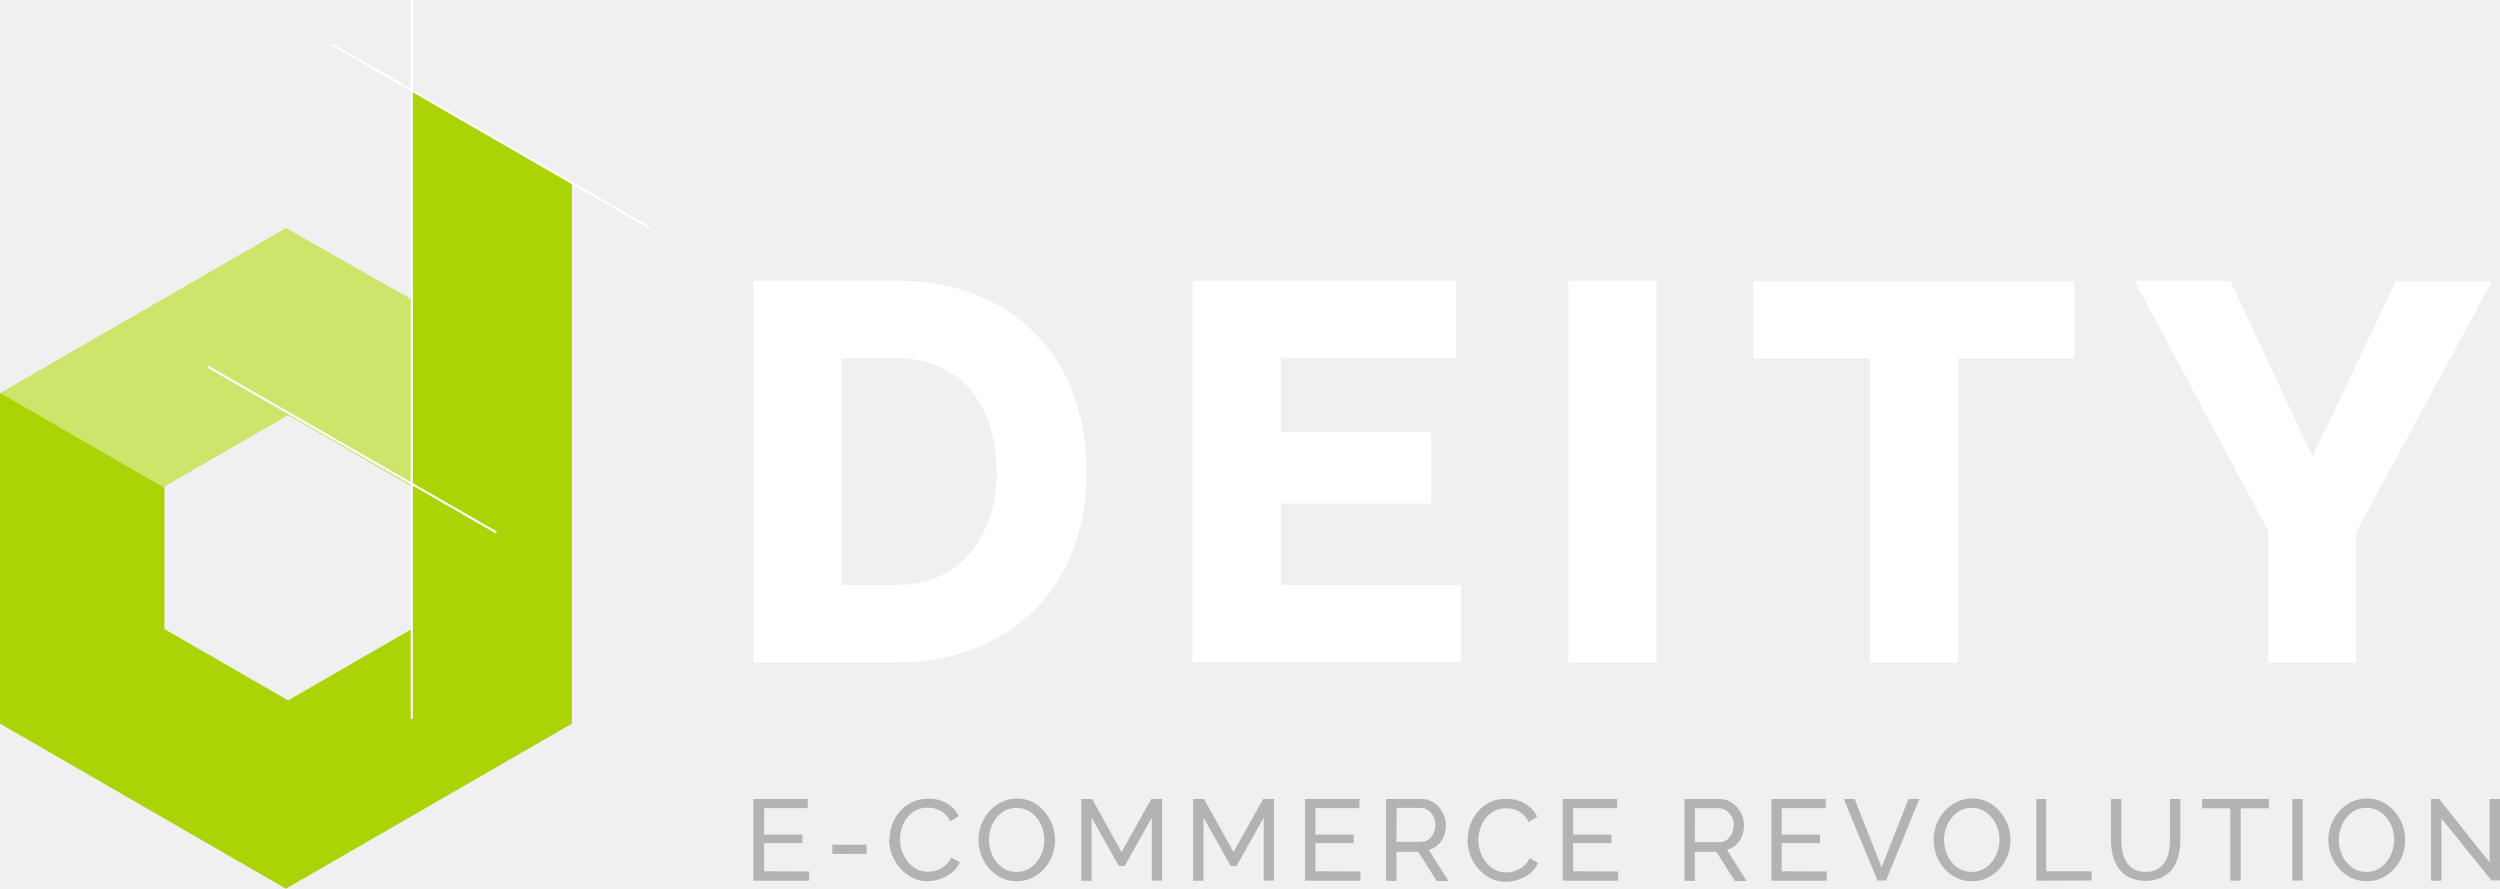
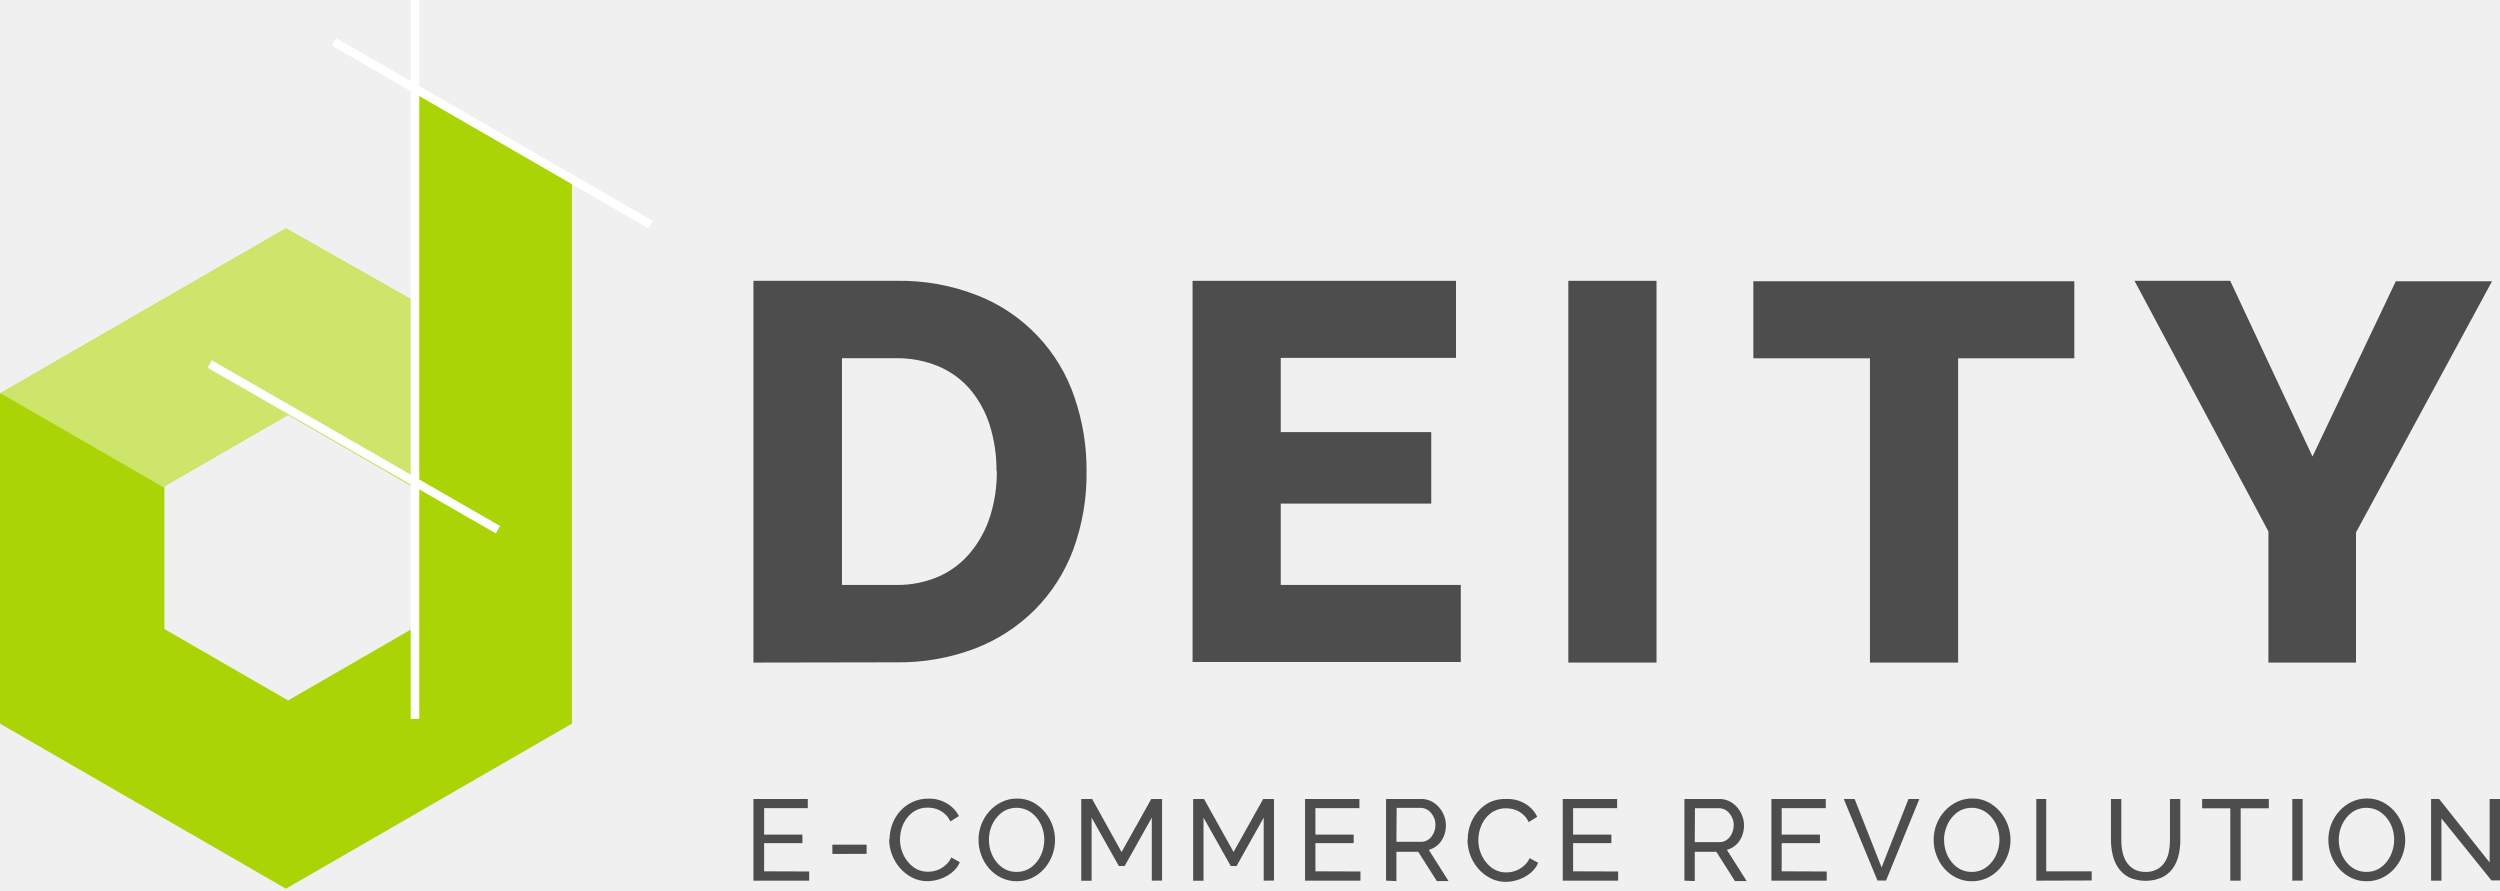
- <svg xmlns="http://www.w3.org/2000/svg" id="Layer_1" data-name="Layer 1" viewBox="0 0 292 103.8">
-   <defs>
-     <style>.cls-1{fill:#aad406;}.cls-2{fill:#cce56a;}.cls-3{fill:#fff;}.cls-4{fill:#b3b3b3;}</style>
-   </defs>
-   <path class="cls-1" d="M33.39,103.48,0,84.2V45.64l33.4-19.28,14.7,8.34V10.23l18.7,10.83V84.2Zm14.7-30.33V56.47L33.64,48.13,19.2,56.47V73.15l14.45,8.34Z" transform="translate(0 0.32)" />
-   <polygon class="cls-2" points="19.2 56.79 33.65 48.45 48.09 56.79 48.09 35.01 33.4 26.67 0.05 45.93 19.2 56.98 19.2 56.79" />
-   <rect class="cls-3" x="47.97" width="0.25" height="83.96" />
-   <rect class="cls-3" x="57.2" y="-5.78" width="0.25" height="42.7" transform="translate(15.17 57.75) rotate(-60)" />
-   <rect class="cls-3" x="40.81" y="33.01" width="0.25" height="38.7" transform="matrix(0.5, -0.87, 0.87, 0.5, -24.88, 61.95)" />
-   <path class="cls-3" d="M88,77.07V32.48h16.64a24.63,24.63,0,0,1,9.67,1.76A19.45,19.45,0,0,1,125.5,46.08a26,26,0,0,1,1.41,8.64,25.64,25.64,0,0,1-1.57,9.2,19.77,19.77,0,0,1-4.49,7,20.14,20.14,0,0,1-7,4.52,25,25,0,0,1-9.14,1.6Zm28.39-22.36a17.33,17.33,0,0,0-.79-5.37,12.07,12.07,0,0,0-2.29-4.18,10,10,0,0,0-3.71-2.7,12.48,12.48,0,0,0-5-.94H98.34V68h6.34a12,12,0,0,0,5-1,10.16,10.16,0,0,0,3.67-2.79A12.72,12.72,0,0,0,115.64,60,17.11,17.11,0,0,0,116.43,54.72Z" transform="translate(0 0.32)" />
-   <path class="cls-3" d="M170.62,68v9H139.29V32.48h30.77v9H149.59v8.67h17.58v8.35H149.59V68Z" transform="translate(0 0.32)" />
-   <path class="cls-3" d="M183.18,77.07V32.48h10.3V77.07Z" transform="translate(0 0.32)" />
-   <path class="cls-3" d="M242.28,41.53H228.71V77.07h-10.3V41.53H204.79v-9h37.49Z" transform="translate(0 0.32)" />
-   <path class="cls-3" d="M260.49,32.48,270.1,53l9.73-20.47h11.24L275.18,61.87v15.2H264.95V61.75L249.31,32.48Z" transform="translate(0 0.32)" />
-   <path class="cls-4" d="M94.51,101.47v1.07H88V93h6.35v1.07H89.25v3.09h4.47v1H89.25v3.29Z" transform="translate(0 0.32)" />
-   <path class="cls-4" d="M97.22,99.42V98.34h4v1.07Z" transform="translate(0 0.32)" />
-   <path class="cls-4" d="M103.9,97.71a5.1,5.1,0,0,1,.3-1.71,4.76,4.76,0,0,1,.89-1.53,4.46,4.46,0,0,1,1.43-1.09,4.29,4.29,0,0,1,1.92-.42,4,4,0,0,1,2.19.58A3.59,3.59,0,0,1,112,95l-1,.62a2.78,2.78,0,0,0-.52-.76,2.67,2.67,0,0,0-.66-.5,2.83,2.83,0,0,0-.73-.27,3.52,3.52,0,0,0-.74-.08,2.91,2.91,0,0,0-1.4.33,3.24,3.24,0,0,0-1,.86,3.71,3.71,0,0,0-.62,1.19,4.44,4.44,0,0,0-.21,1.34,4.12,4.12,0,0,0,.25,1.43,3.94,3.94,0,0,0,.69,1.2,3.36,3.36,0,0,0,1,.83,2.84,2.84,0,0,0,1.32.31,3.34,3.34,0,0,0,.77-.09,2.83,2.83,0,0,0,.76-.3,3.24,3.24,0,0,0,.68-.52,2.56,2.56,0,0,0,.52-.76l1,.55a3,3,0,0,1-.64.95,4,4,0,0,1-.93.69,4.71,4.71,0,0,1-1.09.43,4.54,4.54,0,0,1-1.13.15,3.81,3.81,0,0,1-1.8-.43,4.79,4.79,0,0,1-1.42-1.12,5.21,5.21,0,0,1-1.25-3.36Z" transform="translate(0 0.32)" />
-   <path class="cls-4" d="M118.77,102.61a4.06,4.06,0,0,1-1.83-.41,4.52,4.52,0,0,1-1.42-1.09,4.94,4.94,0,0,1-.91-1.55,5.12,5.12,0,0,1-.32-1.78,5,5,0,0,1,.34-1.83,5,5,0,0,1,.95-1.54A4.55,4.55,0,0,1,117,93.35a4.09,4.09,0,0,1,1.79-.4,3.92,3.92,0,0,1,1.83.42A4.68,4.68,0,0,1,122,94.48a5.14,5.14,0,0,1,1.23,3.31,5,5,0,0,1-.34,1.83,5,5,0,0,1-.94,1.54,4.52,4.52,0,0,1-1.42,1.06A4.09,4.09,0,0,1,118.77,102.61Zm-3.26-4.83a4.25,4.25,0,0,0,.23,1.4,3.87,3.87,0,0,0,.66,1.2,3.22,3.22,0,0,0,1,.83,2.9,2.9,0,0,0,1.34.31,2.81,2.81,0,0,0,1.37-.33,3.34,3.34,0,0,0,1-.86,3.83,3.83,0,0,0,.64-1.2,4.3,4.3,0,0,0,.22-1.36,4.25,4.25,0,0,0-.23-1.4,3.73,3.73,0,0,0-.67-1.19,3.36,3.36,0,0,0-1-.83,3,3,0,0,0-2.69,0,3.3,3.3,0,0,0-1,.85,3.86,3.86,0,0,0-.65,1.19A4.22,4.22,0,0,0,115.51,97.78Z" transform="translate(0 0.32)" />
-   <path class="cls-4" d="M134.53,102.54V95.18l-3.17,5.65h-.68l-3.18-5.65v7.37h-1.21V93h1.27L131,99.2,134.47,93h1.26v9.53Z" transform="translate(0 0.32)" />
-   <path class="cls-4" d="M147.6,102.54V95.18l-3.17,5.65h-.68l-3.18-5.65v7.37h-1.21V93h1.27l3.45,6.19L147.54,93h1.26v9.53Z" transform="translate(0 0.32)" />
-   <path class="cls-4" d="M158.9,101.47v1.07h-6.47V93h6.35v1.07h-5.14v3.09h4.47v1h-4.47v3.29Z" transform="translate(0 0.32)" />
-   <path class="cls-4" d="M161.89,102.54V93H166a2.59,2.59,0,0,1,1.16.26,2.92,2.92,0,0,1,.91.7,3.33,3.33,0,0,1,.6,1,3,3,0,0,1,.21,1.11,3.28,3.28,0,0,1-.14,1,3,3,0,0,1-.4.84,2.69,2.69,0,0,1-.63.64,2.46,2.46,0,0,1-.83.39l2.31,3.65h-1.37l-2.17-3.42H163.1v3.42ZM163.1,98H166a1.42,1.42,0,0,0,.68-.16,1.61,1.61,0,0,0,.52-.44,2.11,2.11,0,0,0,.34-.64,2.36,2.36,0,0,0,.12-.75,2,2,0,0,0-.14-.76,2.23,2.23,0,0,0-.38-.63,1.71,1.71,0,0,0-.55-.43,1.49,1.49,0,0,0-.66-.15h-2.8Z" transform="translate(0 0.32)" />
-   <path class="cls-4" d="M171.43,97.71a5.09,5.09,0,0,1,.3-1.71,4.76,4.76,0,0,1,.89-1.53A4.46,4.46,0,0,1,174,93.38,4.29,4.29,0,0,1,176,93a4,4,0,0,1,2.19.58,3.59,3.59,0,0,1,1.36,1.5l-1,.62a2.77,2.77,0,0,0-.52-.76,2.66,2.66,0,0,0-.66-.5,2.83,2.83,0,0,0-.73-.27,3.52,3.52,0,0,0-.74-.08,2.91,2.91,0,0,0-1.4.33,3.24,3.24,0,0,0-1,.86,3.71,3.71,0,0,0-.62,1.19,4.45,4.45,0,0,0-.21,1.34,4.12,4.12,0,0,0,.25,1.43,3.94,3.94,0,0,0,.69,1.2,3.36,3.36,0,0,0,1,.83,2.85,2.85,0,0,0,1.32.31,3.34,3.34,0,0,0,.77-.09,2.82,2.82,0,0,0,.76-.3,3.23,3.23,0,0,0,.68-.52,2.56,2.56,0,0,0,.52-.76l1,.55a3,3,0,0,1-.64.95,4,4,0,0,1-.93.69,4.72,4.72,0,0,1-1.09.43,4.54,4.54,0,0,1-1.13.15,3.81,3.81,0,0,1-1.8-.43,4.79,4.79,0,0,1-1.42-1.12,5.21,5.21,0,0,1-1.25-3.36Z" transform="translate(0 0.32)" />
-   <path class="cls-4" d="M189,101.47v1.07h-6.47V93h6.35v1.07h-5.14v3.09h4.47v1h-4.47v3.29Z" transform="translate(0 0.32)" />
-   <path class="cls-4" d="M196.74,102.54V93h4.08a2.59,2.59,0,0,1,1.16.26,2.92,2.92,0,0,1,.91.7,3.34,3.34,0,0,1,.6,1,3,3,0,0,1,.21,1.11,3.28,3.28,0,0,1-.14,1,3,3,0,0,1-.4.84,2.69,2.69,0,0,1-.63.64,2.46,2.46,0,0,1-.83.39l2.31,3.65h-1.37l-2.17-3.42h-2.52v3.42Zm1.21-4.5h2.89a1.42,1.42,0,0,0,.68-.16,1.61,1.61,0,0,0,.52-.44,2.11,2.11,0,0,0,.34-.64,2.36,2.36,0,0,0,.12-.75,2,2,0,0,0-.14-.76,2.23,2.23,0,0,0-.38-.63,1.7,1.7,0,0,0-.55-.43,1.49,1.49,0,0,0-.66-.15h-2.8Z" transform="translate(0 0.32)" />
-   <path class="cls-4" d="M213.36,101.47v1.07H206.9V93h6.35v1.07H208.1v3.09h4.47v1H208.1v3.29Z" transform="translate(0 0.32)" />
-   <path class="cls-4" d="M216.62,93l3.15,8,3.14-8h1.27l-3.89,9.53h-1L215.35,93Z" transform="translate(0 0.32)" />
-   <path class="cls-4" d="M230.33,102.61a4.06,4.06,0,0,1-1.83-.41,4.52,4.52,0,0,1-1.42-1.09,4.94,4.94,0,0,1-.91-1.55,5.11,5.11,0,0,1-.32-1.78,5,5,0,0,1,.34-1.83,5,5,0,0,1,.95-1.54,4.55,4.55,0,0,1,1.43-1.07,4.09,4.09,0,0,1,1.79-.4,3.92,3.92,0,0,1,1.83.42,4.68,4.68,0,0,1,1.41,1.11,5.14,5.14,0,0,1,1.23,3.31,5,5,0,0,1-.34,1.83,5,5,0,0,1-.94,1.54,4.52,4.52,0,0,1-1.42,1.06A4.09,4.09,0,0,1,230.33,102.61Zm-3.26-4.83a4.25,4.25,0,0,0,.23,1.4,3.88,3.88,0,0,0,.66,1.2,3.21,3.21,0,0,0,1,.83,2.9,2.9,0,0,0,1.34.31,2.81,2.81,0,0,0,1.37-.33,3.34,3.34,0,0,0,1-.86,3.83,3.83,0,0,0,.64-1.2,4.28,4.28,0,0,0,0-2.76,3.73,3.73,0,0,0-.67-1.19,3.36,3.36,0,0,0-1-.83,3,3,0,0,0-2.69,0,3.3,3.3,0,0,0-1,.85,3.86,3.86,0,0,0-.65,1.19A4.22,4.22,0,0,0,227.06,97.78Z" transform="translate(0 0.32)" />
-   <path class="cls-4" d="M237.84,102.54V93H239v8.45h5.31v1.07Z" transform="translate(0 0.32)" />
-   <path class="cls-4" d="M250.6,101.52a2.7,2.7,0,0,0,1.38-.32,2.55,2.55,0,0,0,.88-.84,3.45,3.45,0,0,0,.46-1.18,6.8,6.8,0,0,0,.13-1.35V93h1.21v4.82a7.37,7.37,0,0,1-.22,1.83,4.37,4.37,0,0,1-.7,1.52,3.4,3.4,0,0,1-1.25,1,4.77,4.77,0,0,1-3.79,0,3.48,3.48,0,0,1-1.25-1.07,4.33,4.33,0,0,1-.68-1.53,7.58,7.58,0,0,1-.21-1.78V93h1.21v4.82a6.6,6.6,0,0,0,.14,1.38,3.48,3.48,0,0,0,.47,1.17,2.53,2.53,0,0,0,.87.83A2.68,2.68,0,0,0,250.6,101.52Z" transform="translate(0 0.32)" />
-   <path class="cls-4" d="M265,94.09h-3.29v8.45h-1.21V94.09h-3.29V93H265Z" transform="translate(0 0.32)" />
-   <path class="cls-4" d="M267.74,102.54V93h1.21v9.53Z" transform="translate(0 0.32)" />
-   <path class="cls-4" d="M276.43,102.61a4.06,4.06,0,0,1-1.83-.41,4.52,4.52,0,0,1-1.42-1.09,4.94,4.94,0,0,1-.91-1.55,5.11,5.11,0,0,1-.32-1.78,5,5,0,0,1,.34-1.83,5,5,0,0,1,.95-1.54,4.55,4.55,0,0,1,1.43-1.07,4.09,4.09,0,0,1,1.79-.4,3.92,3.92,0,0,1,1.83.42,4.68,4.68,0,0,1,1.41,1.11,5.14,5.14,0,0,1,1.23,3.31,5,5,0,0,1-.34,1.83,5,5,0,0,1-.94,1.54,4.52,4.52,0,0,1-1.42,1.06A4.09,4.09,0,0,1,276.43,102.61Zm-3.26-4.83a4.25,4.25,0,0,0,.23,1.4,3.88,3.88,0,0,0,.66,1.2,3.21,3.21,0,0,0,1,.83,2.9,2.9,0,0,0,1.34.31,2.81,2.81,0,0,0,1.37-.33,3.34,3.34,0,0,0,1-.86,3.83,3.83,0,0,0,.64-1.2,4.28,4.28,0,0,0,0-2.76,3.73,3.73,0,0,0-.67-1.19,3.36,3.36,0,0,0-1-.83,3,3,0,0,0-2.69,0,3.3,3.3,0,0,0-1,.85,3.86,3.86,0,0,0-.65,1.19A4.22,4.22,0,0,0,273.17,97.78Z" transform="translate(0 0.32)" />
-   <path class="cls-4" d="M285.16,95.27v7.27h-1.21V93h.94l5.9,7.42V93H292v9.51h-1Z" transform="translate(0 0.32)" />
+ <svg xmlns="http://www.w3.org/2000/svg" width="292px" height="104px" viewBox="0 0 292 104" version="1.1">
+   <g id="Page-1" stroke="none" stroke-width="1" fill="none" fill-rule="evenodd">
+     <g id="deity" fill-rule="nonzero">
+       <path d="M33.39,103.8 L0,84.52 L0,45.96 L33.4,26.68 L48.1,35.02 L48.1,10.55 L66.8,21.38 L66.8,84.52 L33.39,103.8 Z M48.09,73.47 L48.09,56.79 L33.64,48.45 L19.2,56.79 L19.2,73.47 L33.65,81.81 L48.09,73.47 Z" id="Shape" fill="#AAD406" />
+       <polygon id="Path" fill="#CCE56A" points="19.2 56.79 33.65 48.45 48.09 56.79 48.09 35.01 33.4 26.67 0.05 45.93 19.2 56.98" />
+       <rect id="Rectangle" fill="#FFFFFF" x="47.97" y="0" width="1" height="83.96" />
+       <rect id="Rectangle" fill="#FFFFFF" transform="translate(57.31652, 15.89009) rotate(-60) translate(-57.31652, -15.89009) " x="57.192" y="-5.46" width="1" height="42.7" />
+       <rect id="Rectangle" fill="#FFFFFF" transform="translate(41.1407, 52.51655) rotate(-60.11347) translate(-41.1407, -52.51655) " x="41.015" y="33.1" width="1" height="38.833" />
+       <path d="M88,77.39 L88,32.8 L104.64,32.8 C107.949,32.731 111.238,33.33 114.31,34.56 C119.593,36.679 123.682,41.006 125.5,46.4 C126.455,49.18 126.932,52.101 126.91,55.04 C126.954,58.177 126.422,61.295 125.34,64.24 C124.357,66.865 122.826,69.251 120.85,71.24 C118.857,73.218 116.473,74.758 113.85,75.76 C110.93,76.859 107.83,77.402 104.71,77.36 L88,77.39 Z M116.39,55.03 C116.41,53.21 116.144,51.397 115.6,49.66 C115.122,48.128 114.344,46.707 113.31,45.48 C112.299,44.305 111.029,43.38 109.6,42.78 C108.016,42.127 106.314,41.807 104.6,41.84 L98.34,41.84 L98.34,68.32 L104.68,68.32 C106.399,68.349 108.104,68.008 109.68,67.32 C111.101,66.683 112.357,65.729 113.35,64.53 C114.373,63.284 115.15,61.856 115.64,60.32 C116.178,58.612 116.445,56.83 116.43,55.04 L116.39,55.03 Z" id="Shape" fill="#4D4D4D" />
+       <polygon id="Path" fill="#4D4D4D" points="170.62 68.32 170.62 77.32 139.29 77.32 139.29 32.8 170.06 32.8 170.06 41.8 149.59 41.8 149.59 50.47 167.17 50.47 167.17 58.82 149.59 58.82 149.59 68.32" />
+       <polygon id="Path" fill="#4D4D4D" points="183.18 77.39 183.18 32.8 193.48 32.8 193.48 77.39" />
+       <polygon id="Path" fill="#4D4D4D" points="242.28 41.85 228.71 41.85 228.71 77.39 218.41 77.39 218.41 41.85 204.79 41.85 204.79 32.85 242.28 32.85" />
+       <polygon id="Path" fill="#4D4D4D" points="260.49 32.8 270.1 53.32 279.83 32.85 291.07 32.85 275.18 62.19 275.18 77.39 264.95 77.39 264.95 62.07 249.31 32.8" />
+       <polygon id="Path" fill="#4D4D4D" points="94.51 101.79 94.51 102.86 88 102.86 88 93.32 94.35 93.32 94.35 94.39 89.25 94.39 89.25 97.48 93.72 97.48 93.72 98.48 89.25 98.48 89.25 101.77" />
+       <polygon id="Path" fill="#4D4D4D" points="97.22 99.74 97.22 98.66 101.22 98.66 101.22 99.73" />
+       <path d="M103.9,98.03 C103.902,97.447 104.003,96.869 104.2,96.32 C104.398,95.759 104.7,95.24 105.09,94.79 C105.488,94.333 105.974,93.962 106.52,93.7 C107.119,93.413 107.776,93.27 108.44,93.28 C109.211,93.258 109.971,93.46 110.63,93.86 C111.216,94.207 111.691,94.713 112,95.32 L111,95.94 C110.87,95.66 110.694,95.403 110.48,95.18 C110.287,94.98 110.065,94.811 109.82,94.68 C109.59,94.557 109.345,94.466 109.09,94.41 C108.847,94.357 108.599,94.33 108.35,94.33 C107.863,94.321 107.382,94.435 106.95,94.66 C106.561,94.875 106.221,95.168 105.95,95.52 C105.673,95.876 105.463,96.279 105.33,96.71 C105.192,97.143 105.121,97.595 105.12,98.05 C105.118,98.538 105.203,99.022 105.37,99.48 C105.527,99.918 105.761,100.324 106.06,100.68 C106.336,101.019 106.676,101.301 107.06,101.51 C107.469,101.718 107.921,101.825 108.38,101.82 C108.639,101.82 108.898,101.79 109.15,101.73 C109.417,101.667 109.673,101.566 109.91,101.43 C110.159,101.288 110.387,101.113 110.59,100.91 C110.808,100.69 110.984,100.433 111.11,100.15 L112.11,100.7 C111.96,101.055 111.742,101.377 111.47,101.65 C111.195,101.924 110.882,102.156 110.54,102.34 C110.196,102.528 109.83,102.673 109.45,102.77 C109.081,102.867 108.701,102.918 108.32,102.92 C107.694,102.927 107.076,102.779 106.52,102.49 C105.98,102.21 105.498,101.83 105.1,101.37 C104.299,100.433 103.856,99.243 103.85,98.01 L103.9,98.03 Z" id="Path" fill="#4D4D4D" />
+       <path d="M118.77,102.93 C118.136,102.938 117.51,102.798 116.94,102.52 C116.399,102.255 115.916,101.884 115.52,101.43 C115.124,100.973 114.816,100.448 114.61,99.88 C114.399,99.31 114.29,98.708 114.29,98.1 C114.288,97.474 114.403,96.853 114.63,96.27 C114.85,95.703 115.172,95.181 115.58,94.73 C115.979,94.287 116.462,93.927 117,93.67 C117.559,93.403 118.171,93.266 118.79,93.27 C119.425,93.26 120.053,93.404 120.62,93.69 C121.146,93.969 121.615,94.346 122,94.8 C122.788,95.723 123.224,96.896 123.23,98.11 C123.232,98.736 123.117,99.357 122.89,99.94 C122.673,100.506 122.354,101.028 121.95,101.48 C121.551,101.924 121.069,102.284 120.53,102.54 C119.98,102.799 119.378,102.933 118.77,102.93 L118.77,102.93 Z M115.51,98.1 C115.508,98.576 115.585,99.05 115.74,99.5 C115.887,99.936 116.11,100.342 116.4,100.7 C116.673,101.042 117.014,101.324 117.4,101.53 C117.815,101.739 118.275,101.846 118.74,101.84 C119.217,101.848 119.689,101.735 120.11,101.51 C120.497,101.293 120.837,101 121.11,100.65 C121.393,100.291 121.61,99.885 121.75,99.45 C121.896,99.011 121.97,98.552 121.97,98.09 C121.972,97.614 121.895,97.14 121.74,96.69 C121.592,96.255 121.365,95.852 121.07,95.5 C120.794,95.161 120.454,94.879 120.07,94.67 C119.224,94.245 118.226,94.245 117.38,94.67 C116.993,94.884 116.653,95.173 116.38,95.52 C116.095,95.875 115.875,96.278 115.73,96.71 C115.579,97.158 115.505,97.628 115.51,98.1 Z" id="Shape" fill="#4D4D4D" />
+       <polygon id="Path" fill="#4D4D4D" points="134.53 102.86 134.53 95.5 131.36 101.15 130.68 101.15 127.5 95.5 127.5 102.87 126.29 102.87 126.29 93.32 127.56 93.32 131 99.52 134.47 93.32 135.73 93.32 135.73 102.85" />
+       <polygon id="Path" fill="#4D4D4D" points="147.6 102.86 147.6 95.5 144.43 101.15 143.75 101.15 140.57 95.5 140.57 102.87 139.36 102.87 139.36 93.32 140.63 93.32 144.08 99.51 147.54 93.32 148.8 93.32 148.8 102.85" />
+       <polygon id="Path" fill="#4D4D4D" points="158.9 101.79 158.9 102.86 152.43 102.86 152.43 93.32 158.78 93.32 158.78 94.39 153.64 94.39 153.64 97.48 158.11 97.48 158.11 98.48 153.64 98.48 153.64 101.77" />
+       <path d="M161.89,102.86 L161.89,93.32 L166,93.32 C166.402,93.316 166.799,93.405 167.16,93.58 C167.507,93.751 167.816,93.989 168.07,94.28 C168.327,94.575 168.53,94.914 168.67,95.28 C168.81,95.633 168.881,96.01 168.88,96.39 C168.885,96.729 168.838,97.066 168.74,97.39 C168.651,97.689 168.516,97.973 168.34,98.23 C168.167,98.477 167.954,98.693 167.71,98.87 C167.46,99.051 167.179,99.183 166.88,99.26 L169.19,102.91 L167.82,102.91 L165.65,99.49 L163.1,99.49 L163.1,102.91 L161.89,102.86 Z M163.1,98.32 L166,98.32 C166.236,98.324 166.47,98.269 166.68,98.16 C166.883,98.052 167.06,97.902 167.2,97.72 C167.349,97.528 167.464,97.311 167.54,97.08 C167.62,96.838 167.661,96.585 167.66,96.33 C167.663,96.07 167.616,95.812 167.52,95.57 C167.429,95.34 167.301,95.128 167.14,94.94 C166.988,94.76 166.801,94.614 166.59,94.51 C166.384,94.41 166.159,94.359 165.93,94.36 L163.13,94.36 L163.1,98.32 Z" id="Shape" fill="#4D4D4D" />
+       <path d="M171.43,98.03 C171.431,97.447 171.533,96.869 171.73,96.32 C171.928,95.759 172.23,95.24 172.62,94.79 C173.003,94.339 173.472,93.968 174,93.7 C174.627,93.415 175.312,93.284 176,93.32 C176.771,93.298 177.531,93.5 178.19,93.9 C178.778,94.259 179.25,94.78 179.55,95.4 L178.55,96.02 C178.42,95.739 178.245,95.483 178.03,95.26 C177.837,95.06 177.615,94.891 177.37,94.76 C177.14,94.637 176.895,94.546 176.64,94.49 C176.397,94.437 176.149,94.41 175.9,94.41 C175.413,94.401 174.932,94.515 174.5,94.74 C174.111,94.955 173.771,95.248 173.5,95.6 C173.223,95.956 173.013,96.359 172.88,96.79 C172.742,97.223 172.671,97.675 172.67,98.13 C172.668,98.618 172.753,99.102 172.92,99.56 C173.077,99.998 173.311,100.404 173.61,100.76 C173.886,101.099 174.226,101.381 174.61,101.59 C175.019,101.798 175.471,101.904 175.93,101.9 C176.189,101.9 176.448,101.87 176.7,101.81 C176.967,101.747 177.223,101.646 177.46,101.51 C177.709,101.368 177.937,101.193 178.14,100.99 C178.358,100.77 178.534,100.513 178.66,100.23 L179.66,100.78 C179.51,101.135 179.292,101.457 179.02,101.73 C178.745,102.004 178.432,102.236 178.09,102.42 C177.746,102.608 177.38,102.752 177,102.85 C176.631,102.947 176.251,102.998 175.87,103 C175.244,103.007 174.626,102.859 174.07,102.57 C173.53,102.29 173.048,101.91 172.65,101.45 C171.849,100.513 171.406,99.323 171.4,98.09 L171.43,98.03 Z" id="Path" fill="#4D4D4D" />
+       <polygon id="Path" fill="#4D4D4D" points="189 101.79 189 102.86 182.53 102.86 182.53 93.32 188.88 93.32 188.88 94.39 183.74 94.39 183.74 97.48 188.21 97.48 188.21 98.48 183.74 98.48 183.74 101.77" />
+       <path d="M196.74,102.86 L196.74,93.32 L200.82,93.32 C201.222,93.316 201.619,93.405 201.98,93.58 C202.327,93.751 202.636,93.989 202.89,94.28 C203.147,94.576 203.35,94.914 203.49,95.28 C203.63,95.633 203.701,96.01 203.7,96.39 C203.705,96.729 203.658,97.066 203.56,97.39 C203.471,97.689 203.336,97.973 203.16,98.23 C202.987,98.477 202.774,98.693 202.53,98.87 C202.28,99.051 201.999,99.183 201.7,99.26 L204.01,102.91 L202.64,102.91 L200.47,99.49 L197.95,99.49 L197.95,102.91 L196.74,102.86 Z M197.95,98.36 L200.84,98.36 C201.076,98.364 201.31,98.309 201.52,98.2 C201.723,98.092 201.9,97.942 202.04,97.76 C202.189,97.568 202.304,97.351 202.38,97.12 C202.46,96.878 202.501,96.625 202.5,96.37 C202.503,96.11 202.456,95.852 202.36,95.61 C202.269,95.38 202.141,95.168 201.98,94.98 C201.828,94.8 201.641,94.654 201.43,94.55 C201.224,94.45 200.999,94.399 200.77,94.4 L197.97,94.4 L197.95,98.36 Z" id="Shape" fill="#4D4D4D" />
+       <polygon id="Path" fill="#4D4D4D" points="213.36 101.79 213.36 102.86 206.9 102.86 206.9 93.32 213.25 93.32 213.25 94.39 208.1 94.39 208.1 97.48 212.57 97.48 212.57 98.48 208.1 98.48 208.1 101.77" />
+       <polygon id="Path" fill="#4D4D4D" points="216.62 93.32 219.77 101.32 222.91 93.32 224.18 93.32 220.29 102.85 219.29 102.85 215.35 93.32" />
+       <path d="M230.33,102.93 C229.696,102.938 229.07,102.798 228.5,102.52 C227.959,102.255 227.476,101.884 227.08,101.43 C226.684,100.973 226.376,100.448 226.17,99.88 C225.958,99.31 225.85,98.708 225.85,98.1 C225.848,97.474 225.963,96.853 226.19,96.27 C226.41,95.703 226.732,95.181 227.14,94.73 C227.541,94.282 228.027,93.919 228.57,93.66 C229.129,93.393 229.741,93.256 230.36,93.26 C230.995,93.25 231.623,93.394 232.19,93.68 C232.727,93.956 233.206,94.333 233.6,94.79 C234.388,95.713 234.824,96.886 234.83,98.1 C234.832,98.726 234.717,99.347 234.49,99.93 C234.273,100.496 233.954,101.018 233.55,101.47 C233.151,101.914 232.669,102.274 232.13,102.53 C231.568,102.799 230.953,102.935 230.33,102.93 Z M227.07,98.1 C227.068,98.576 227.145,99.05 227.3,99.5 C227.447,99.936 227.671,100.342 227.96,100.7 C228.233,101.042 228.574,101.324 228.96,101.53 C229.375,101.739 229.835,101.846 230.3,101.84 C230.777,101.848 231.249,101.735 231.67,101.51 C232.057,101.293 232.397,101 232.67,100.65 C232.953,100.291 233.17,99.885 233.31,99.45 C233.615,98.555 233.615,97.585 233.31,96.69 C233.162,96.255 232.935,95.852 232.64,95.5 C232.364,95.161 232.024,94.879 231.64,94.67 C230.794,94.245 229.796,94.245 228.95,94.67 C228.563,94.884 228.223,95.173 227.95,95.52 C227.665,95.875 227.445,96.278 227.3,96.71 C227.143,97.157 227.061,97.626 227.06,98.1 L227.07,98.1 Z" id="Shape" fill="#4D4D4D" />
+       <polygon id="Path" fill="#4D4D4D" points="237.84 102.86 237.84 93.32 239 93.32 239 101.77 244.31 101.77 244.31 102.84" />
+       <path d="M250.6,101.84 C251.08,101.858 251.557,101.748 251.98,101.52 C252.337,101.315 252.639,101.027 252.86,100.68 C253.085,100.318 253.241,99.918 253.32,99.5 C253.408,99.055 253.452,98.603 253.45,98.15 L253.45,93.32 L254.66,93.32 L254.66,98.14 C254.664,98.757 254.59,99.372 254.44,99.97 C254.307,100.517 254.069,101.033 253.74,101.49 C253.409,101.918 252.98,102.261 252.49,102.49 C251.281,103.013 249.909,103.013 248.7,102.49 C248.204,102.238 247.775,101.871 247.45,101.42 C247.126,100.959 246.895,100.439 246.77,99.89 C246.63,99.307 246.559,98.71 246.56,98.11 L246.56,93.32 L247.77,93.32 L247.77,98.14 C247.768,98.604 247.815,99.066 247.91,99.52 C247.994,99.935 248.153,100.332 248.38,100.69 C248.599,101.033 248.898,101.317 249.25,101.52 C249.664,101.743 250.13,101.854 250.6,101.84 Z" id="Path" fill="#4D4D4D" />
+       <polygon id="Path" fill="#4D4D4D" points="265 94.41 261.71 94.41 261.71 102.86 260.5 102.86 260.5 94.41 257.21 94.41 257.21 93.32 265 93.32" />
+       <polygon id="Path" fill="#4D4D4D" points="267.74 102.86 267.74 93.32 268.95 93.32 268.95 102.85" />
+       <path d="M276.43,102.93 C275.796,102.938 275.17,102.798 274.6,102.52 C274.059,102.255 273.576,101.884 273.18,101.43 C272.784,100.973 272.476,100.448 272.27,99.88 C272.058,99.31 271.95,98.708 271.95,98.1 C271.948,97.474 272.063,96.853 272.29,96.27 C272.51,95.703 272.832,95.181 273.24,94.73 C273.641,94.282 274.127,93.919 274.67,93.66 C275.229,93.393 275.841,93.256 276.46,93.26 C277.095,93.25 277.723,93.394 278.29,93.68 C278.827,93.956 279.306,94.333 279.7,94.79 C280.488,95.713 280.924,96.886 280.93,98.1 C280.932,98.726 280.817,99.347 280.59,99.93 C280.373,100.496 280.054,101.018 279.65,101.47 C279.251,101.914 278.769,102.274 278.23,102.53 C277.668,102.799 277.053,102.935 276.43,102.93 L276.43,102.93 Z M273.17,98.1 C273.168,98.576 273.245,99.05 273.4,99.5 C273.547,99.936 273.771,100.342 274.06,100.7 C274.333,101.042 274.674,101.324 275.06,101.53 C275.475,101.739 275.935,101.846 276.4,101.84 C276.877,101.848 277.349,101.735 277.77,101.51 C278.157,101.293 278.497,101 278.77,100.65 C279.053,100.291 279.27,99.885 279.41,99.45 C279.715,98.555 279.715,97.585 279.41,96.69 C279.262,96.255 279.035,95.852 278.74,95.5 C278.464,95.161 278.124,94.879 277.74,94.67 C276.894,94.245 275.896,94.245 275.05,94.67 C274.663,94.884 274.323,95.173 274.05,95.52 C273.765,95.875 273.545,96.278 273.4,96.71 C273.246,97.157 273.168,97.627 273.17,98.1 L273.17,98.1 Z" id="Shape" fill="#4D4D4D" />
+       <polygon id="Path" fill="#4D4D4D" points="285.16 95.59 285.16 102.86 283.95 102.86 283.95 93.32 284.89 93.32 290.79 100.74 290.79 93.32 292 93.32 292 102.83 291 102.83" />
+     </g>
+   </g>
</svg>
